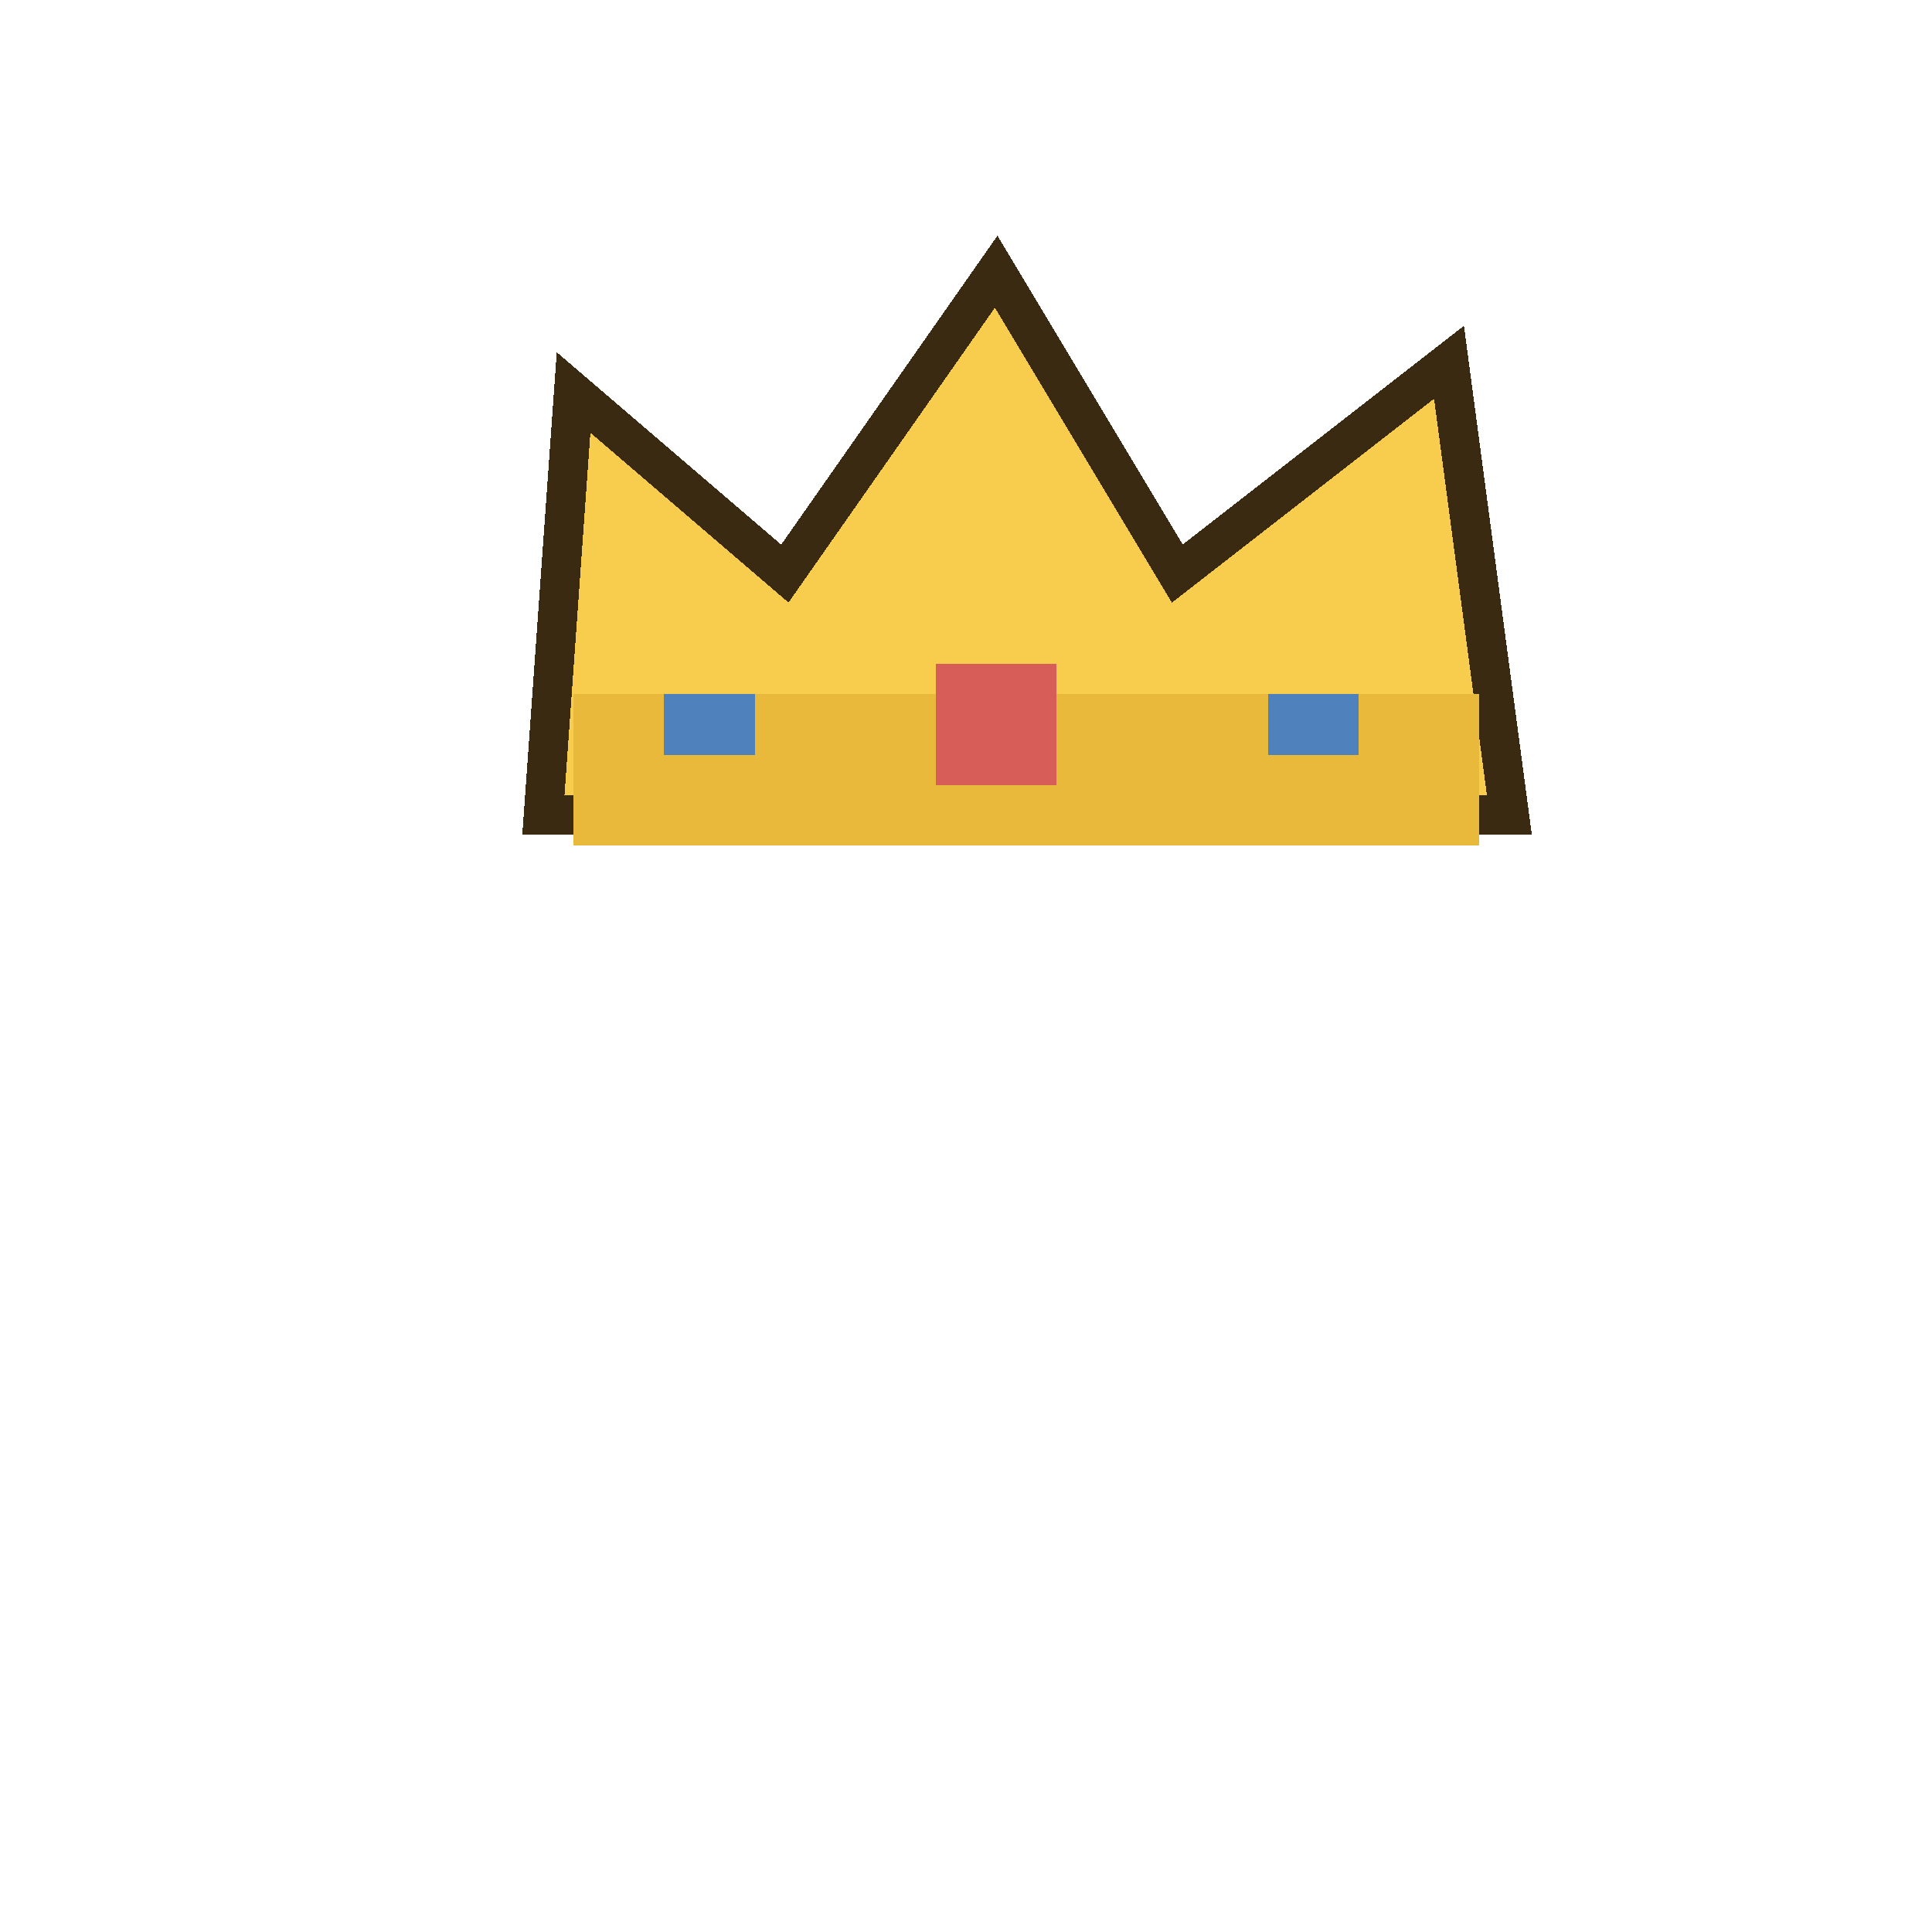
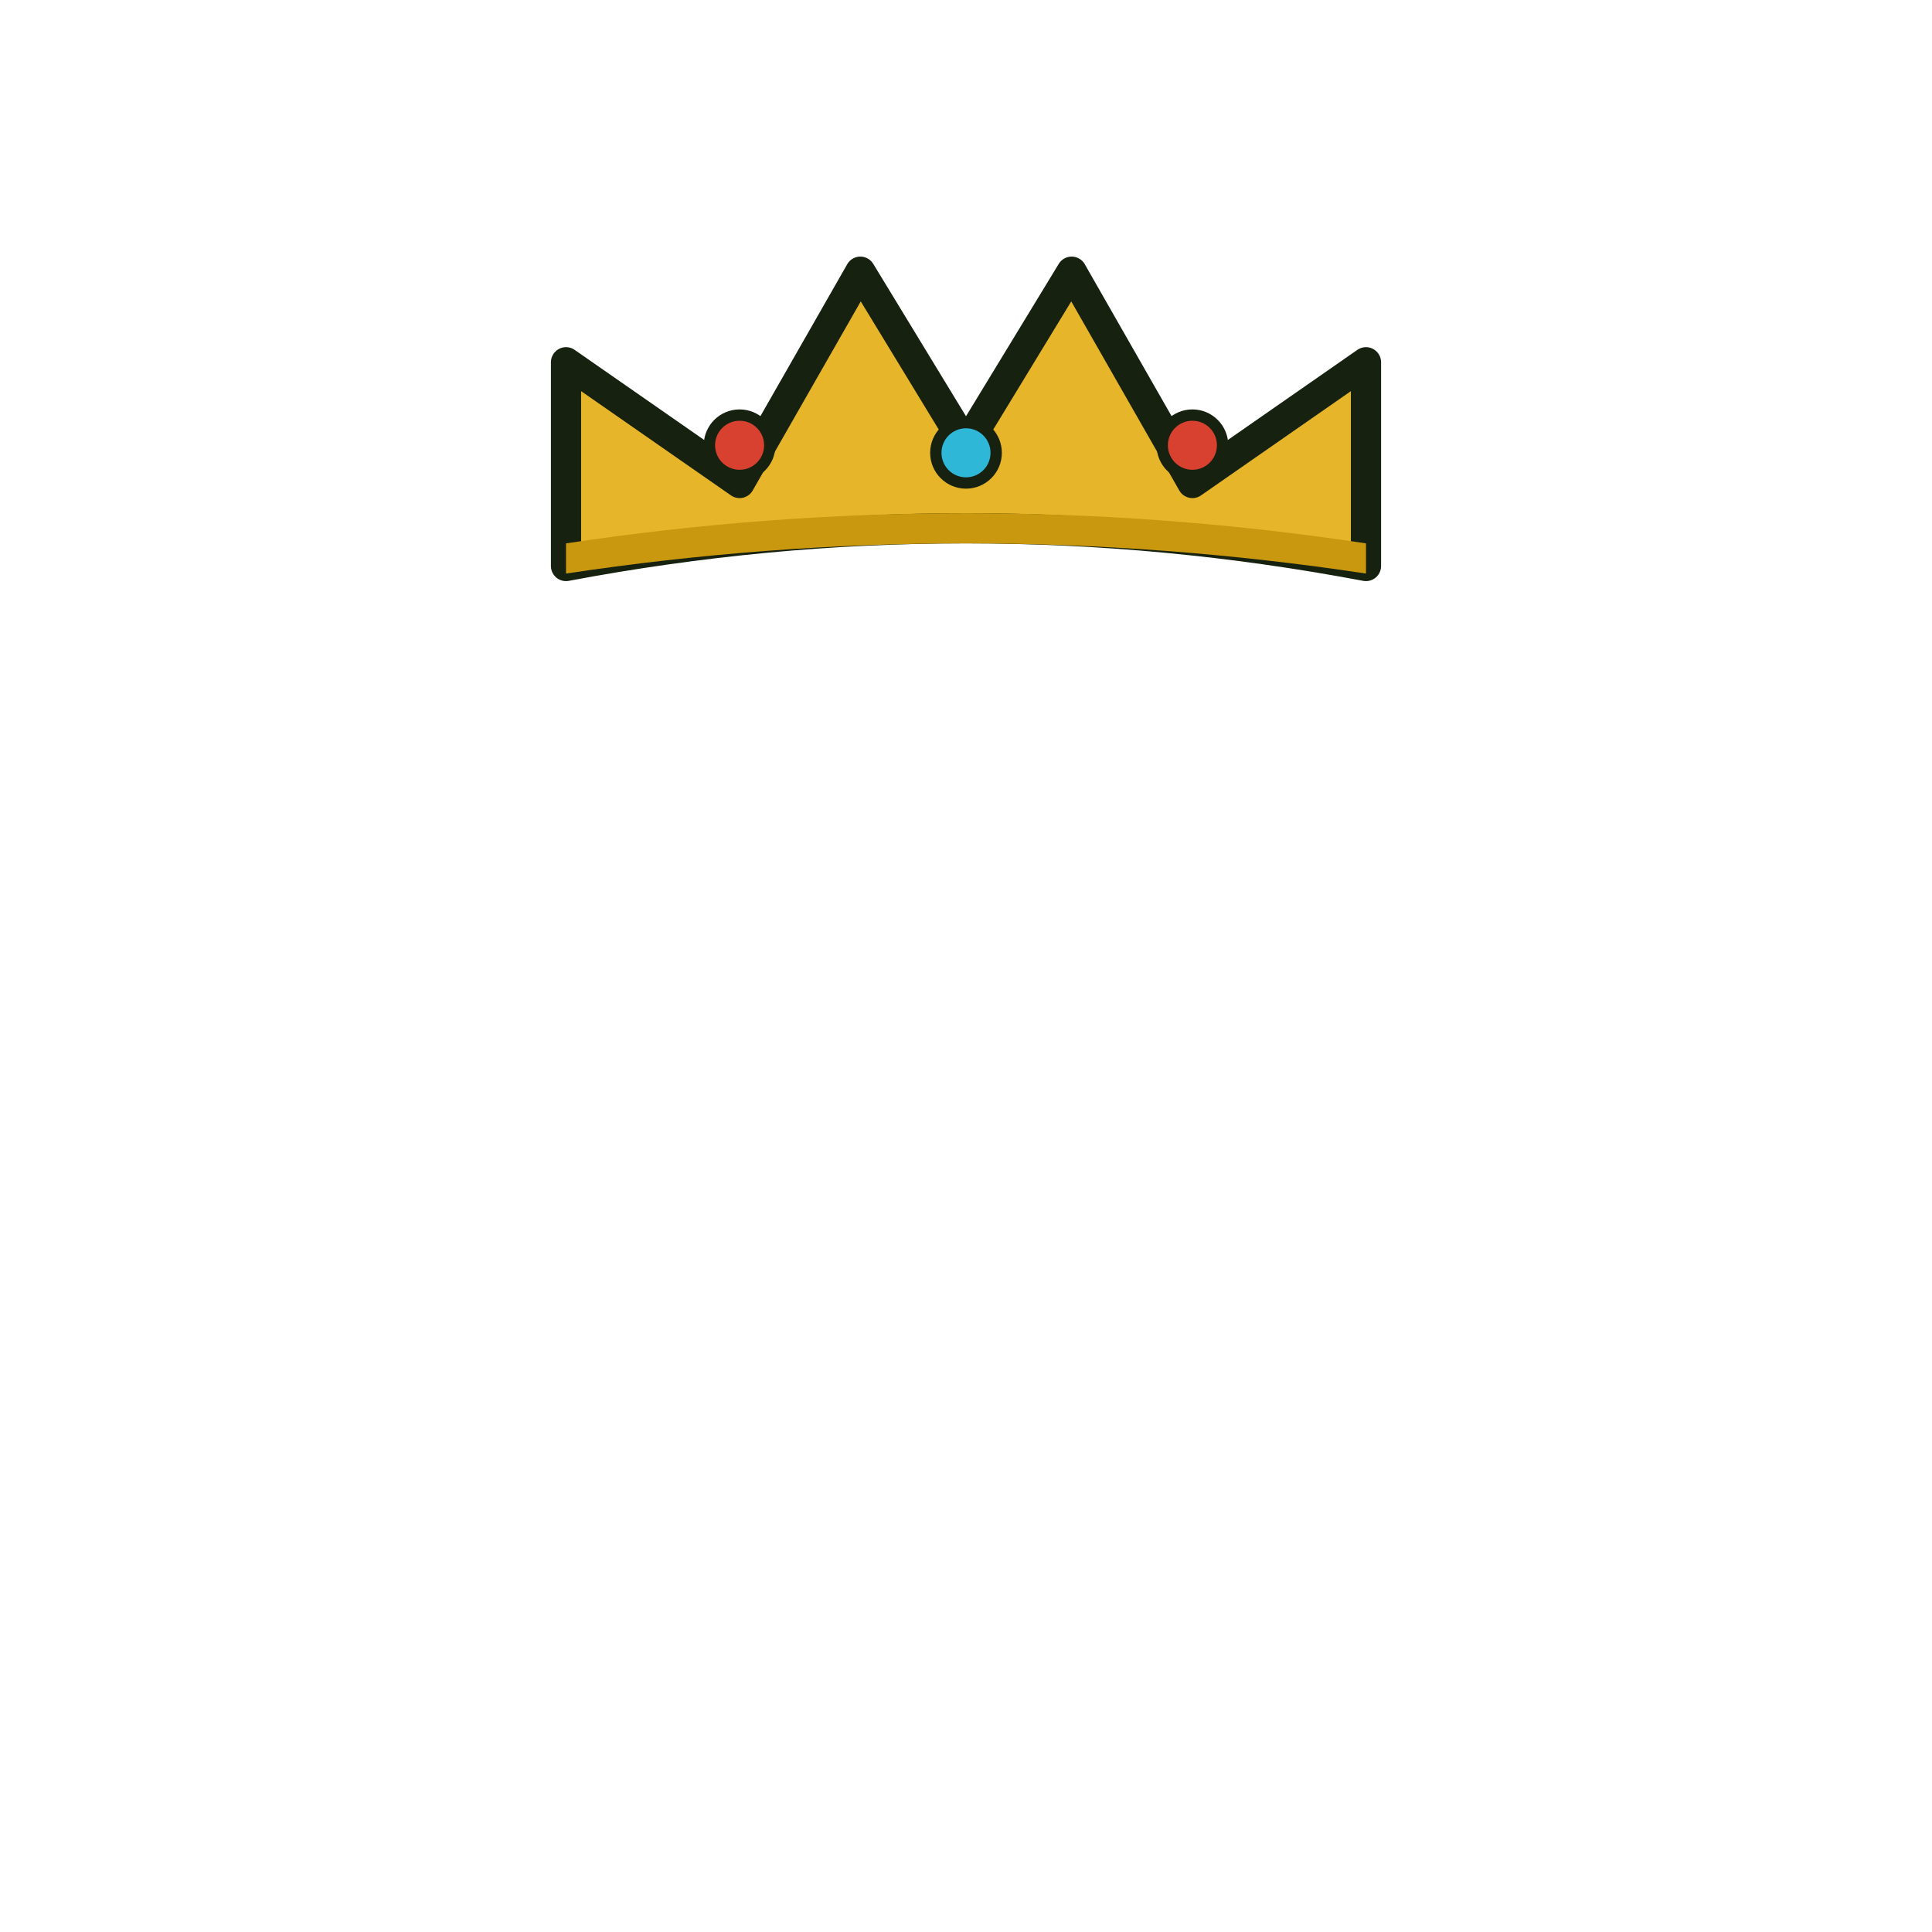
- <svg xmlns="http://www.w3.org/2000/svg" width="64" height="64" viewBox="0 0 64 64" shape-rendering="crispEdges" aria-hidden="true">
-   <path d="M19 13l7 6 7-10 6 10 9-7 2 15H18z" fill="#f8cc4d" stroke="#3a2a12" stroke-width="1.3" stroke-linejoin="miter" />
-   <rect x="19" y="23" width="30" height="5" fill="#e9b93b" />
-   <rect x="31" y="22" width="4" height="4" fill="#d75e58" />
-   <rect x="22" y="23" width="3" height="2" fill="#4f81bd" />
-   <rect x="42" y="23" width="3" height="2" fill="#4f81bd" />
+ <svg xmlns="http://www.w3.org/2000/svg" width="512" height="512" viewBox="0 0 512 512" aria-hidden="true">
+   <path d="M150 150   L150 96 L196 128 L228 72 L256 118 L284 72 L316 128 L362 96 L362 150   Q256 130 150 150 Z" fill="#e7b529" stroke="#16210f" stroke-width="8" stroke-linejoin="round" />
+   <circle cx="196" cy="118" r="8" fill="#d8402f" stroke="#16210f" stroke-width="3" />
+   <circle cx="256" cy="120" r="8" fill="#2fb7d8" stroke="#16210f" stroke-width="3" />
+   <circle cx="316" cy="118" r="8" fill="#d8402f" stroke="#16210f" stroke-width="3" />
+   <path d="M150 144 Q256 128 362 144 L362 152 Q256 136 150 152 Z" fill="#c9980f" />
</svg>
